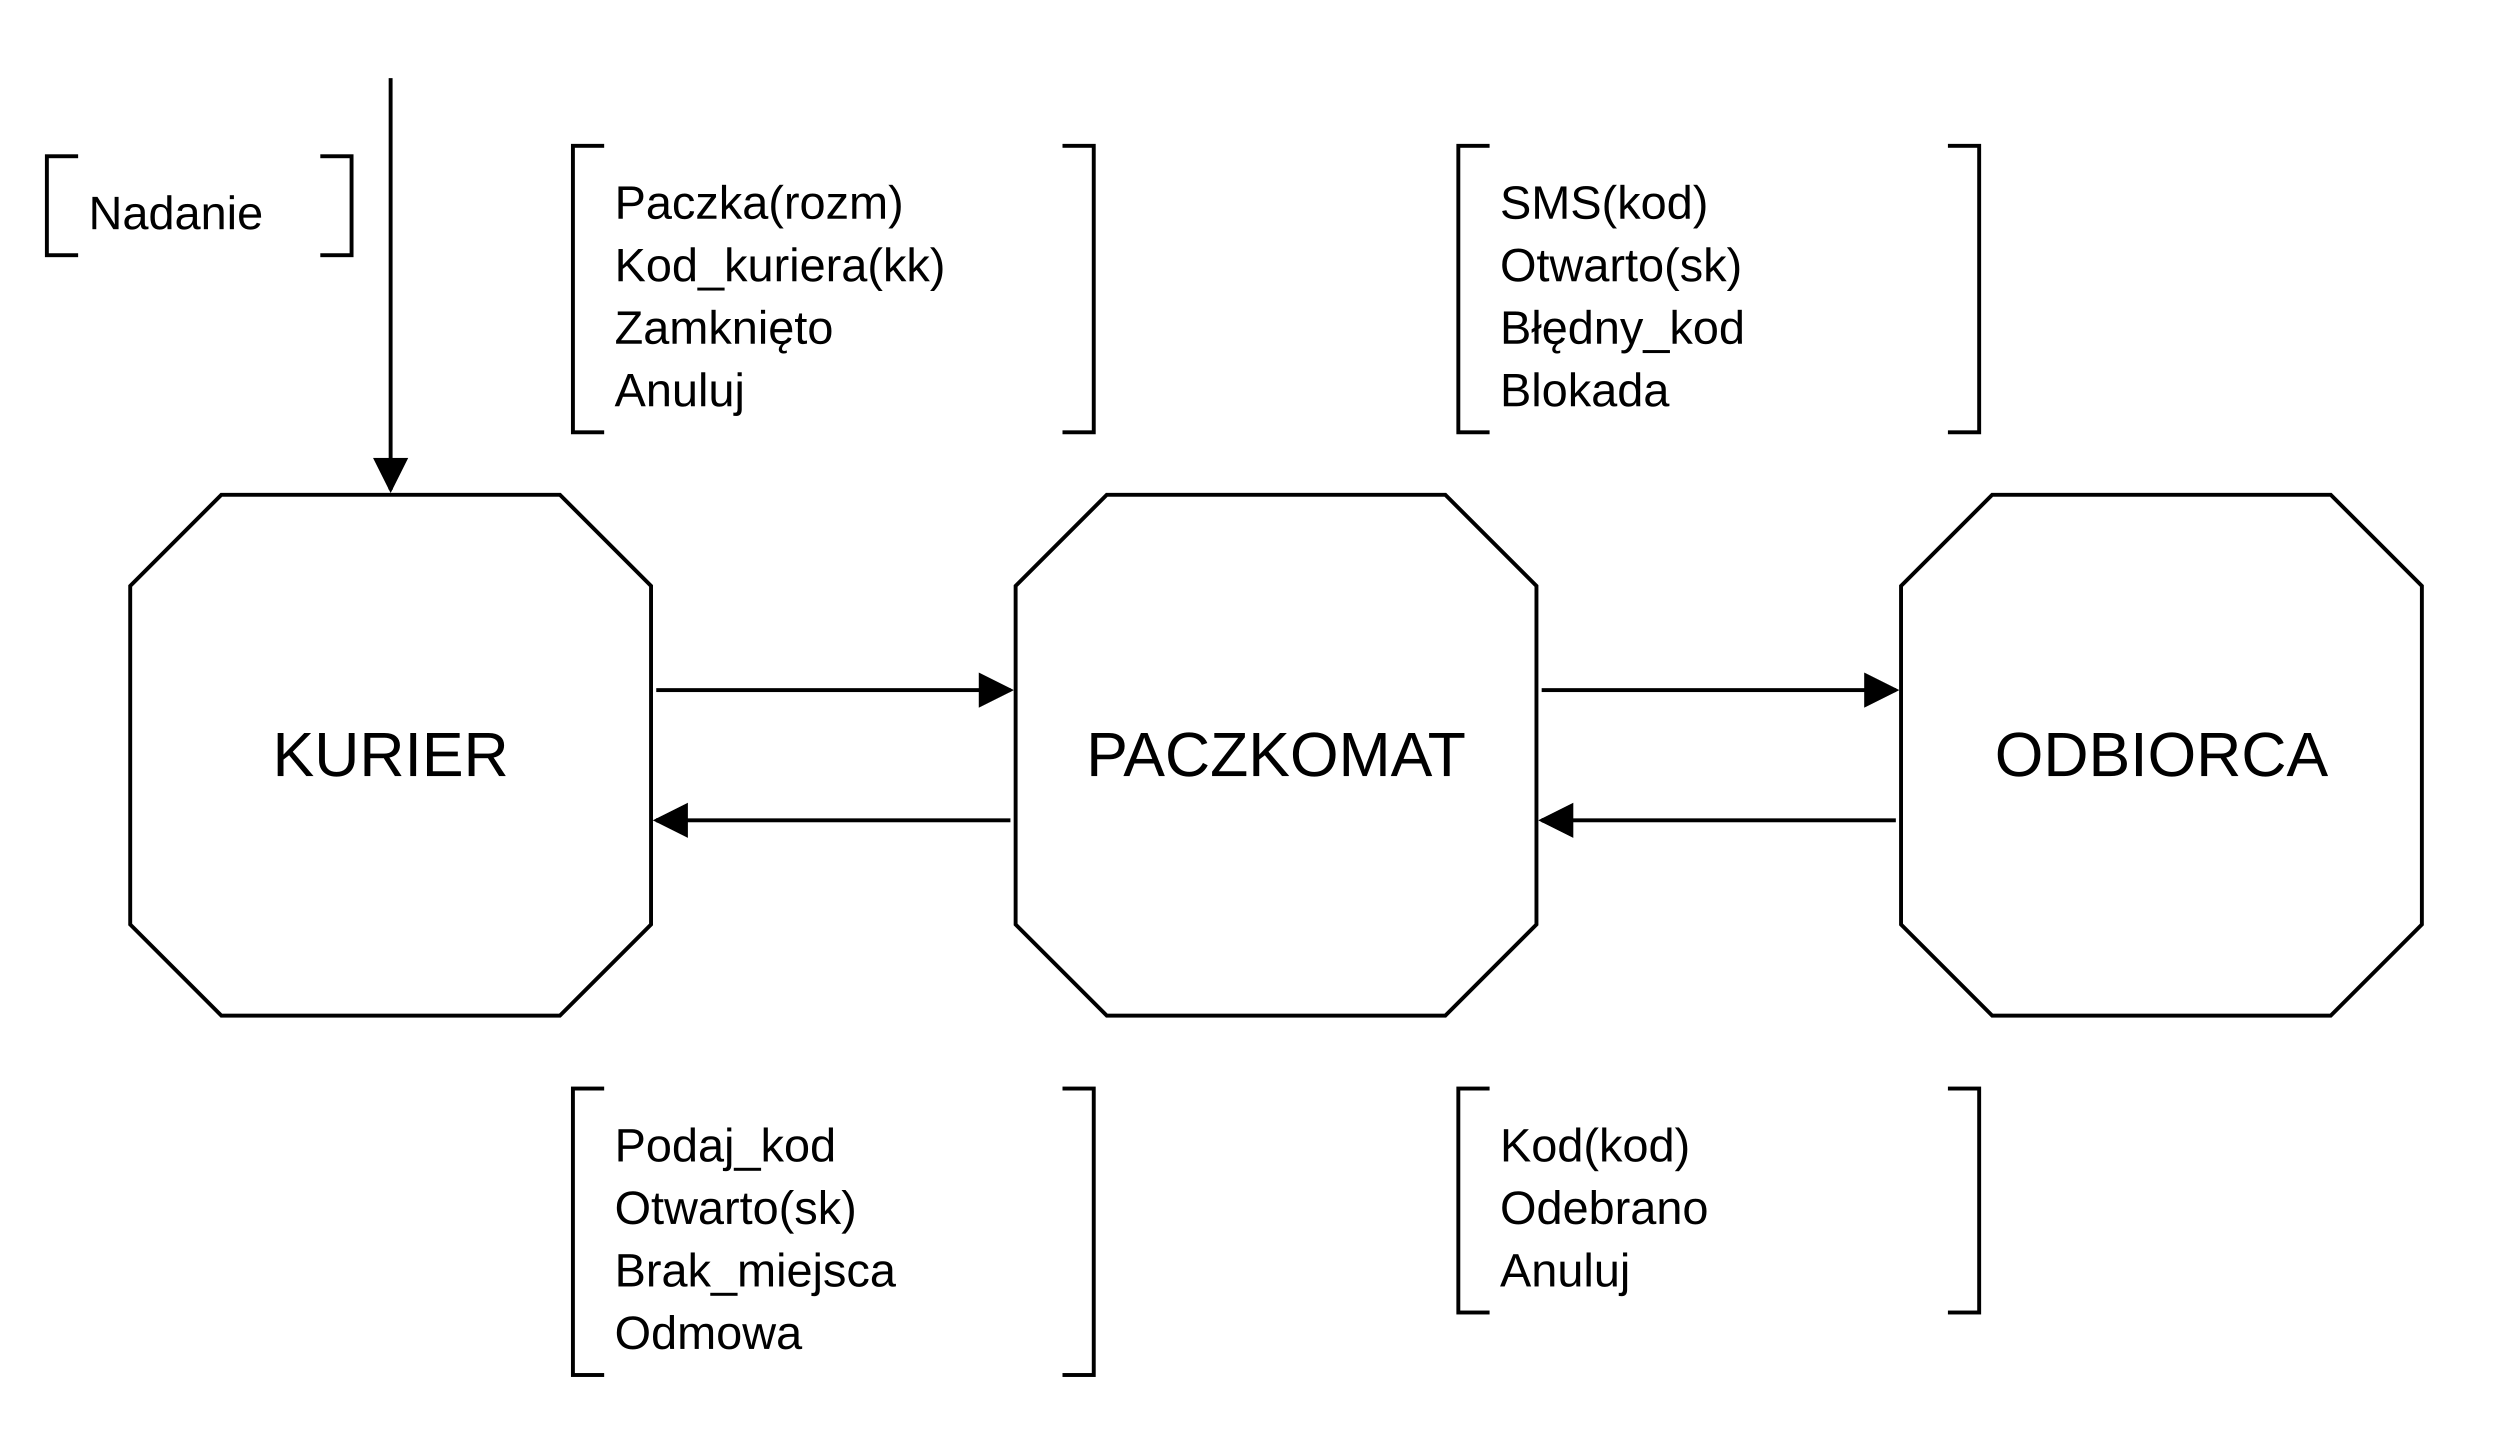
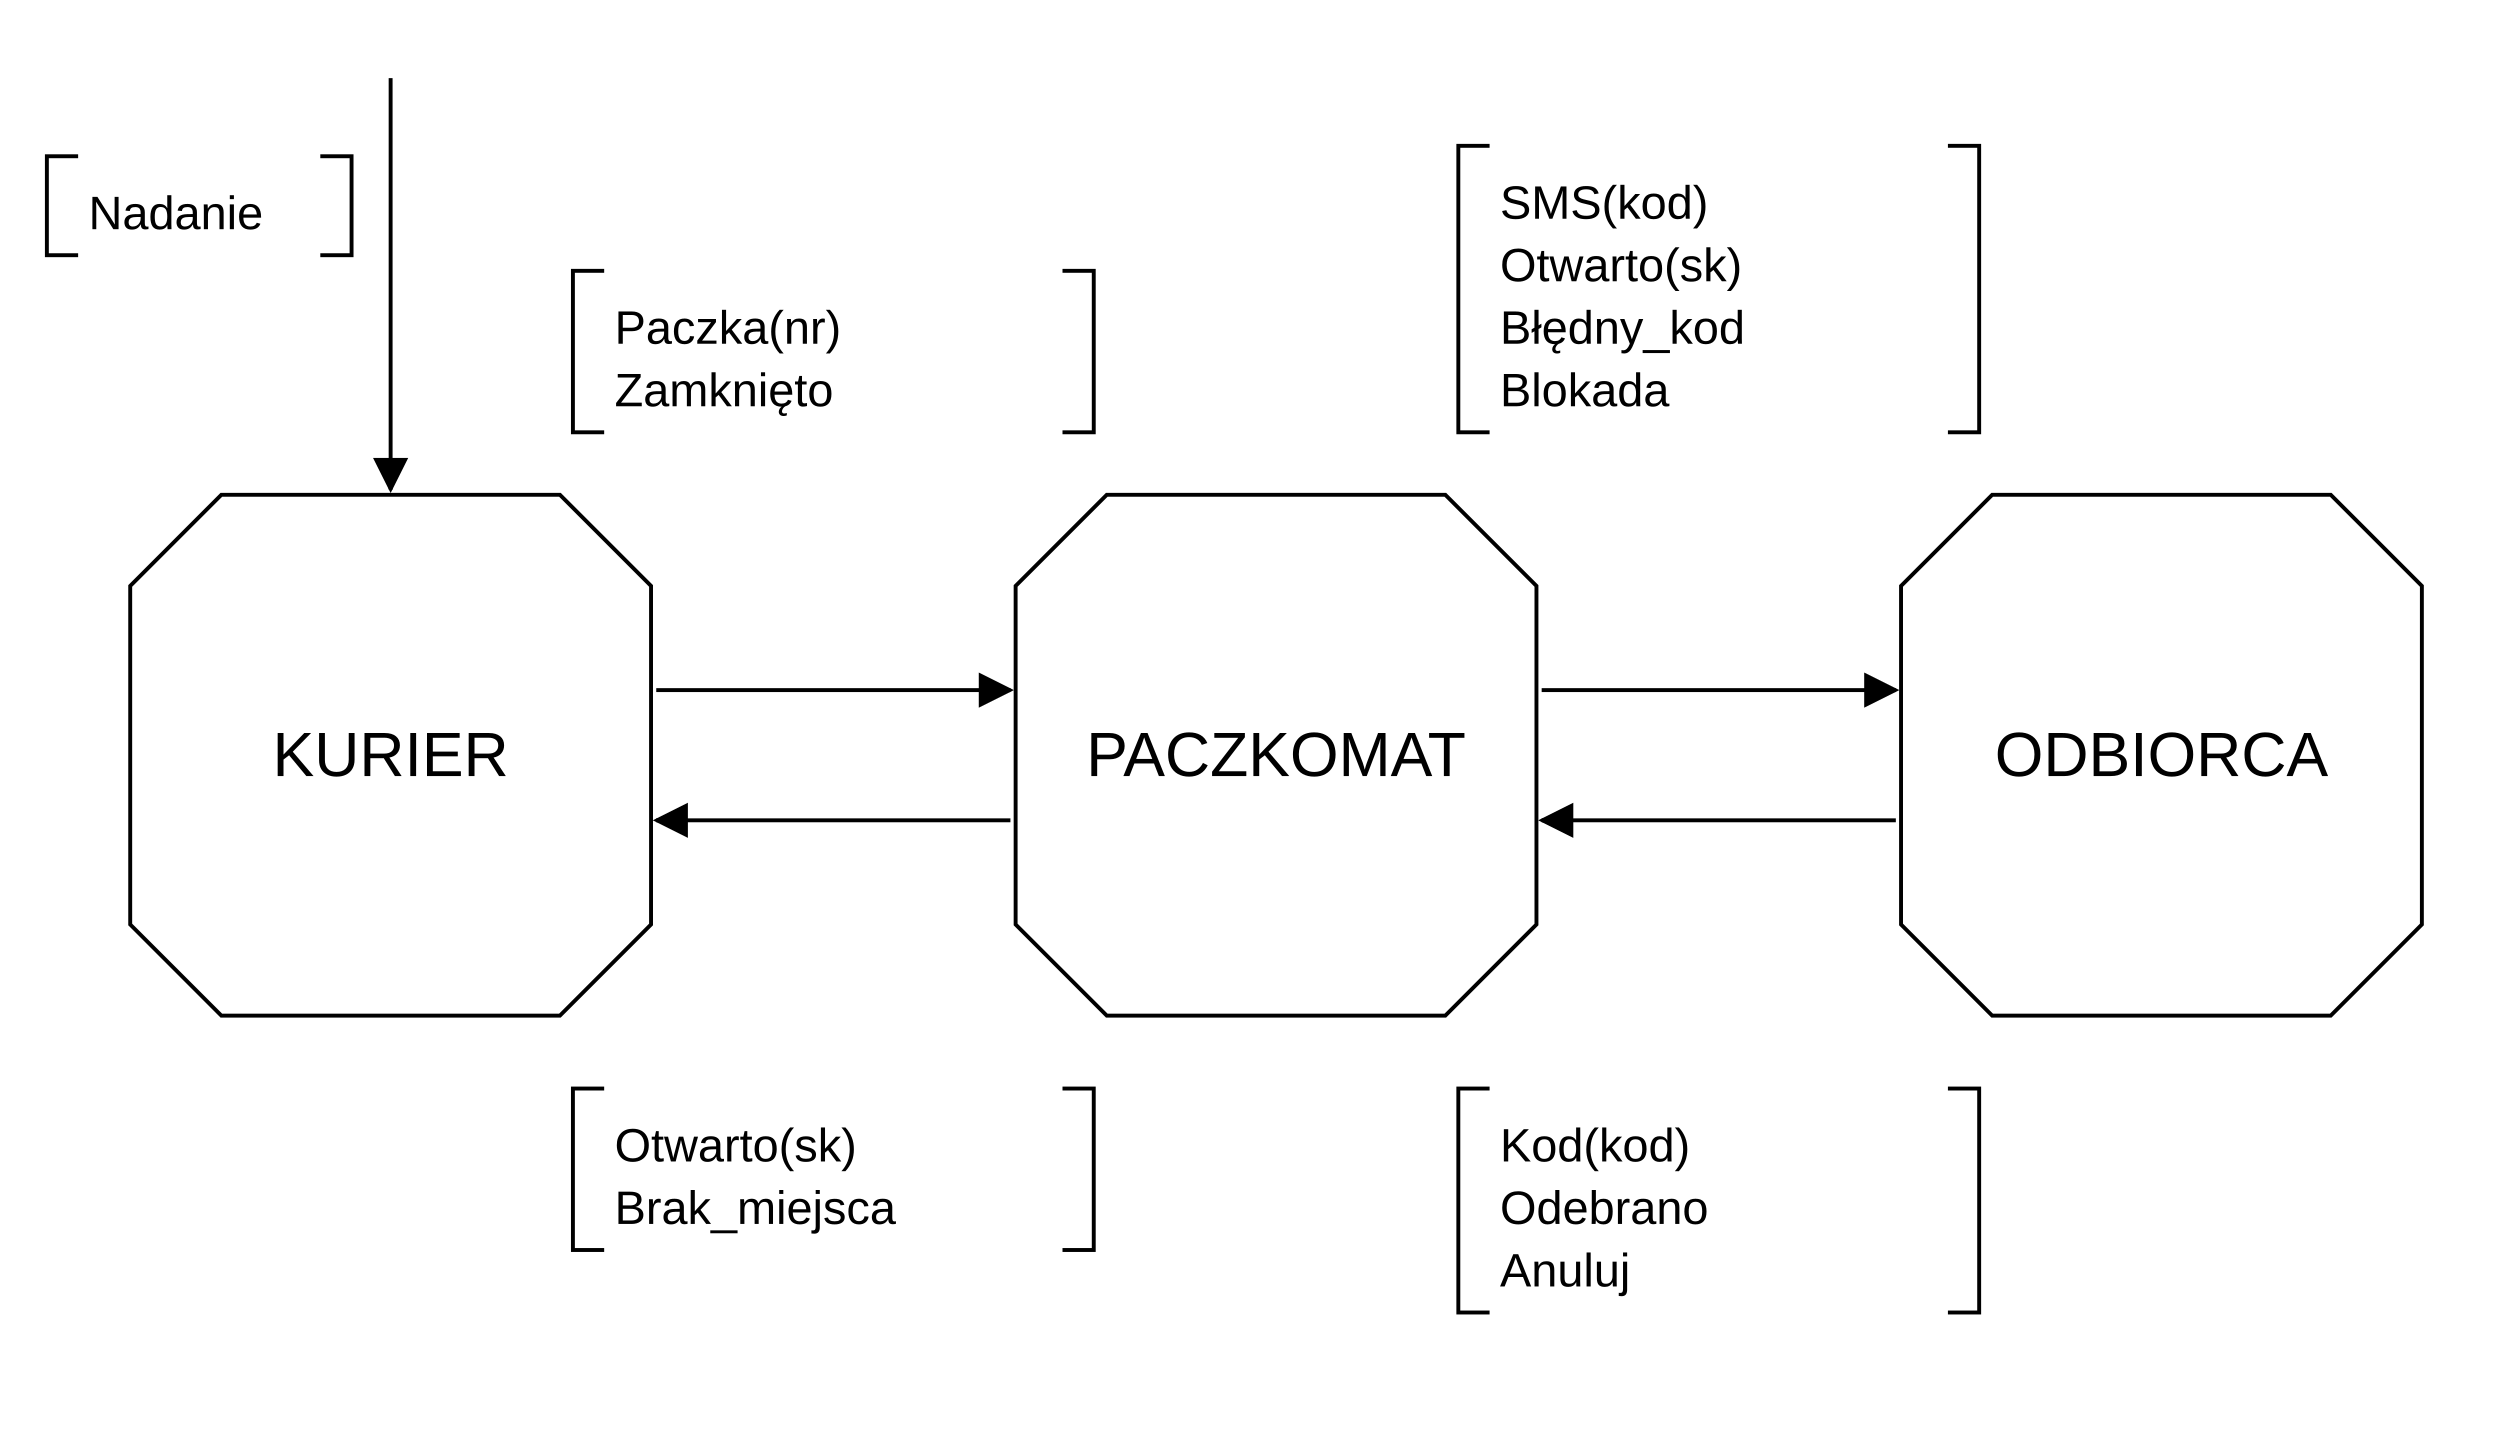
<svg xmlns="http://www.w3.org/2000/svg" viewBox="10 40 960 550" width="960" height="550" font-family="Arial, Helvetica, sans-serif">
  <defs>
    <marker id="arr" viewBox="0 0 10 10" refX="9" refY="5" markerWidth="9" markerHeight="9" orient="auto-start-reverse">
      <path d="M0,0 L10,5 L0,10 z" fill="#000" />
    </marker>
  </defs>
  <rect x="0" y="0" width="1000" height="1000" fill="#fff" />
  <g fill="#fff" stroke="#000" stroke-width="1.5">
    <polygon points="95,230 225,230 260,265 260,395 225,430 95,430 60,395 60,265" />
    <polygon points="435,230 565,230 600,265 600,395 565,430 435,430 400,395 400,265" />
    <polygon points="775,230 905,230 940,265 940,395 905,430 775,430 740,395 740,265" />
  </g>
  <g font-size="24" text-anchor="middle">
    <text x="160" y="338">KURIER</text>
    <text x="500" y="338">PACZKOMAT</text>
    <text x="840" y="338">ODBIORCA</text>
  </g>
  <line x1="160" y1="70" x2="160" y2="228" stroke="#000" stroke-width="1.5" marker-end="url(#arr)" />
  <path d="M40,100 H28 V138 H40 M133,100 H145 V138 H133" fill="none" stroke="#000" stroke-width="1.5" />
  <text x="44" y="128" font-size="18">Nadanie</text>
  <g stroke="#000" stroke-width="1.5" fill="none">
    <line x1="262" y1="305" x2="398" y2="305" marker-end="url(#arr)" />
    <line x1="398" y1="355" x2="262" y2="355" marker-end="url(#arr)" />
    <line x1="602" y1="305" x2="738" y2="305" marker-end="url(#arr)" />
    <line x1="738" y1="355" x2="602" y2="355" marker-end="url(#arr)" />
  </g>
-   <path d="M242,96 H230 V206 H242 M418,96 H430 V206 H418" fill="none" stroke="#000" stroke-width="1.5" />
-   <text x="246" y="124" font-size="18">Paczka(rozm)</text>
-   <text x="246" y="148" font-size="18">Kod_kuriera(kk)</text>
-   <text x="246" y="172" font-size="18">Zamknięto</text>
-   <text x="246" y="196" font-size="18">Anuluj</text>
-   <path d="M242,458 H230 V568 H242 M418,458 H430 V568 H418" fill="none" stroke="#000" stroke-width="1.5" />
-   <text x="246" y="486" font-size="18">Podaj_kod</text>
-   <text x="246" y="510" font-size="18">Otwarto(sk)</text>
-   <text x="246" y="534" font-size="18">Brak_miejsca</text>
-   <text x="246" y="558" font-size="18">Odmowa</text>
+   <path d="M242,144 H230 V206 H242 M418,144 H430 V206 H418" fill="none" stroke="#000" stroke-width="1.5" />
+   <text x="246" y="172" font-size="18">Paczka(nr)</text>
+   <text x="246" y="196" font-size="18">Zamknięto</text>
+   <path d="M242,458 H230 V520 H242 M418,458 H430 V520 H418" fill="none" stroke="#000" stroke-width="1.5" />
+   <text x="246" y="486" font-size="18">Otwarto(sk)</text>
+   <text x="246" y="510" font-size="18">Brak_miejsca</text>
  <path d="M582,96 H570 V206 H582 M758,96 H770 V206 H758" fill="none" stroke="#000" stroke-width="1.5" />
  <text x="586" y="124" font-size="18">SMS(kod)</text>
  <text x="586" y="148" font-size="18">Otwarto(sk)</text>
  <text x="586" y="172" font-size="18">Błędny_kod</text>
  <text x="586" y="196" font-size="18">Blokada</text>
  <path d="M582,458 H570 V544 H582 M758,458 H770 V544 H758" fill="none" stroke="#000" stroke-width="1.5" />
  <text x="586" y="486" font-size="18">Kod(kod)</text>
  <text x="586" y="510" font-size="18">Odebrano</text>
  <text x="586" y="534" font-size="18">Anuluj</text>
</svg>
